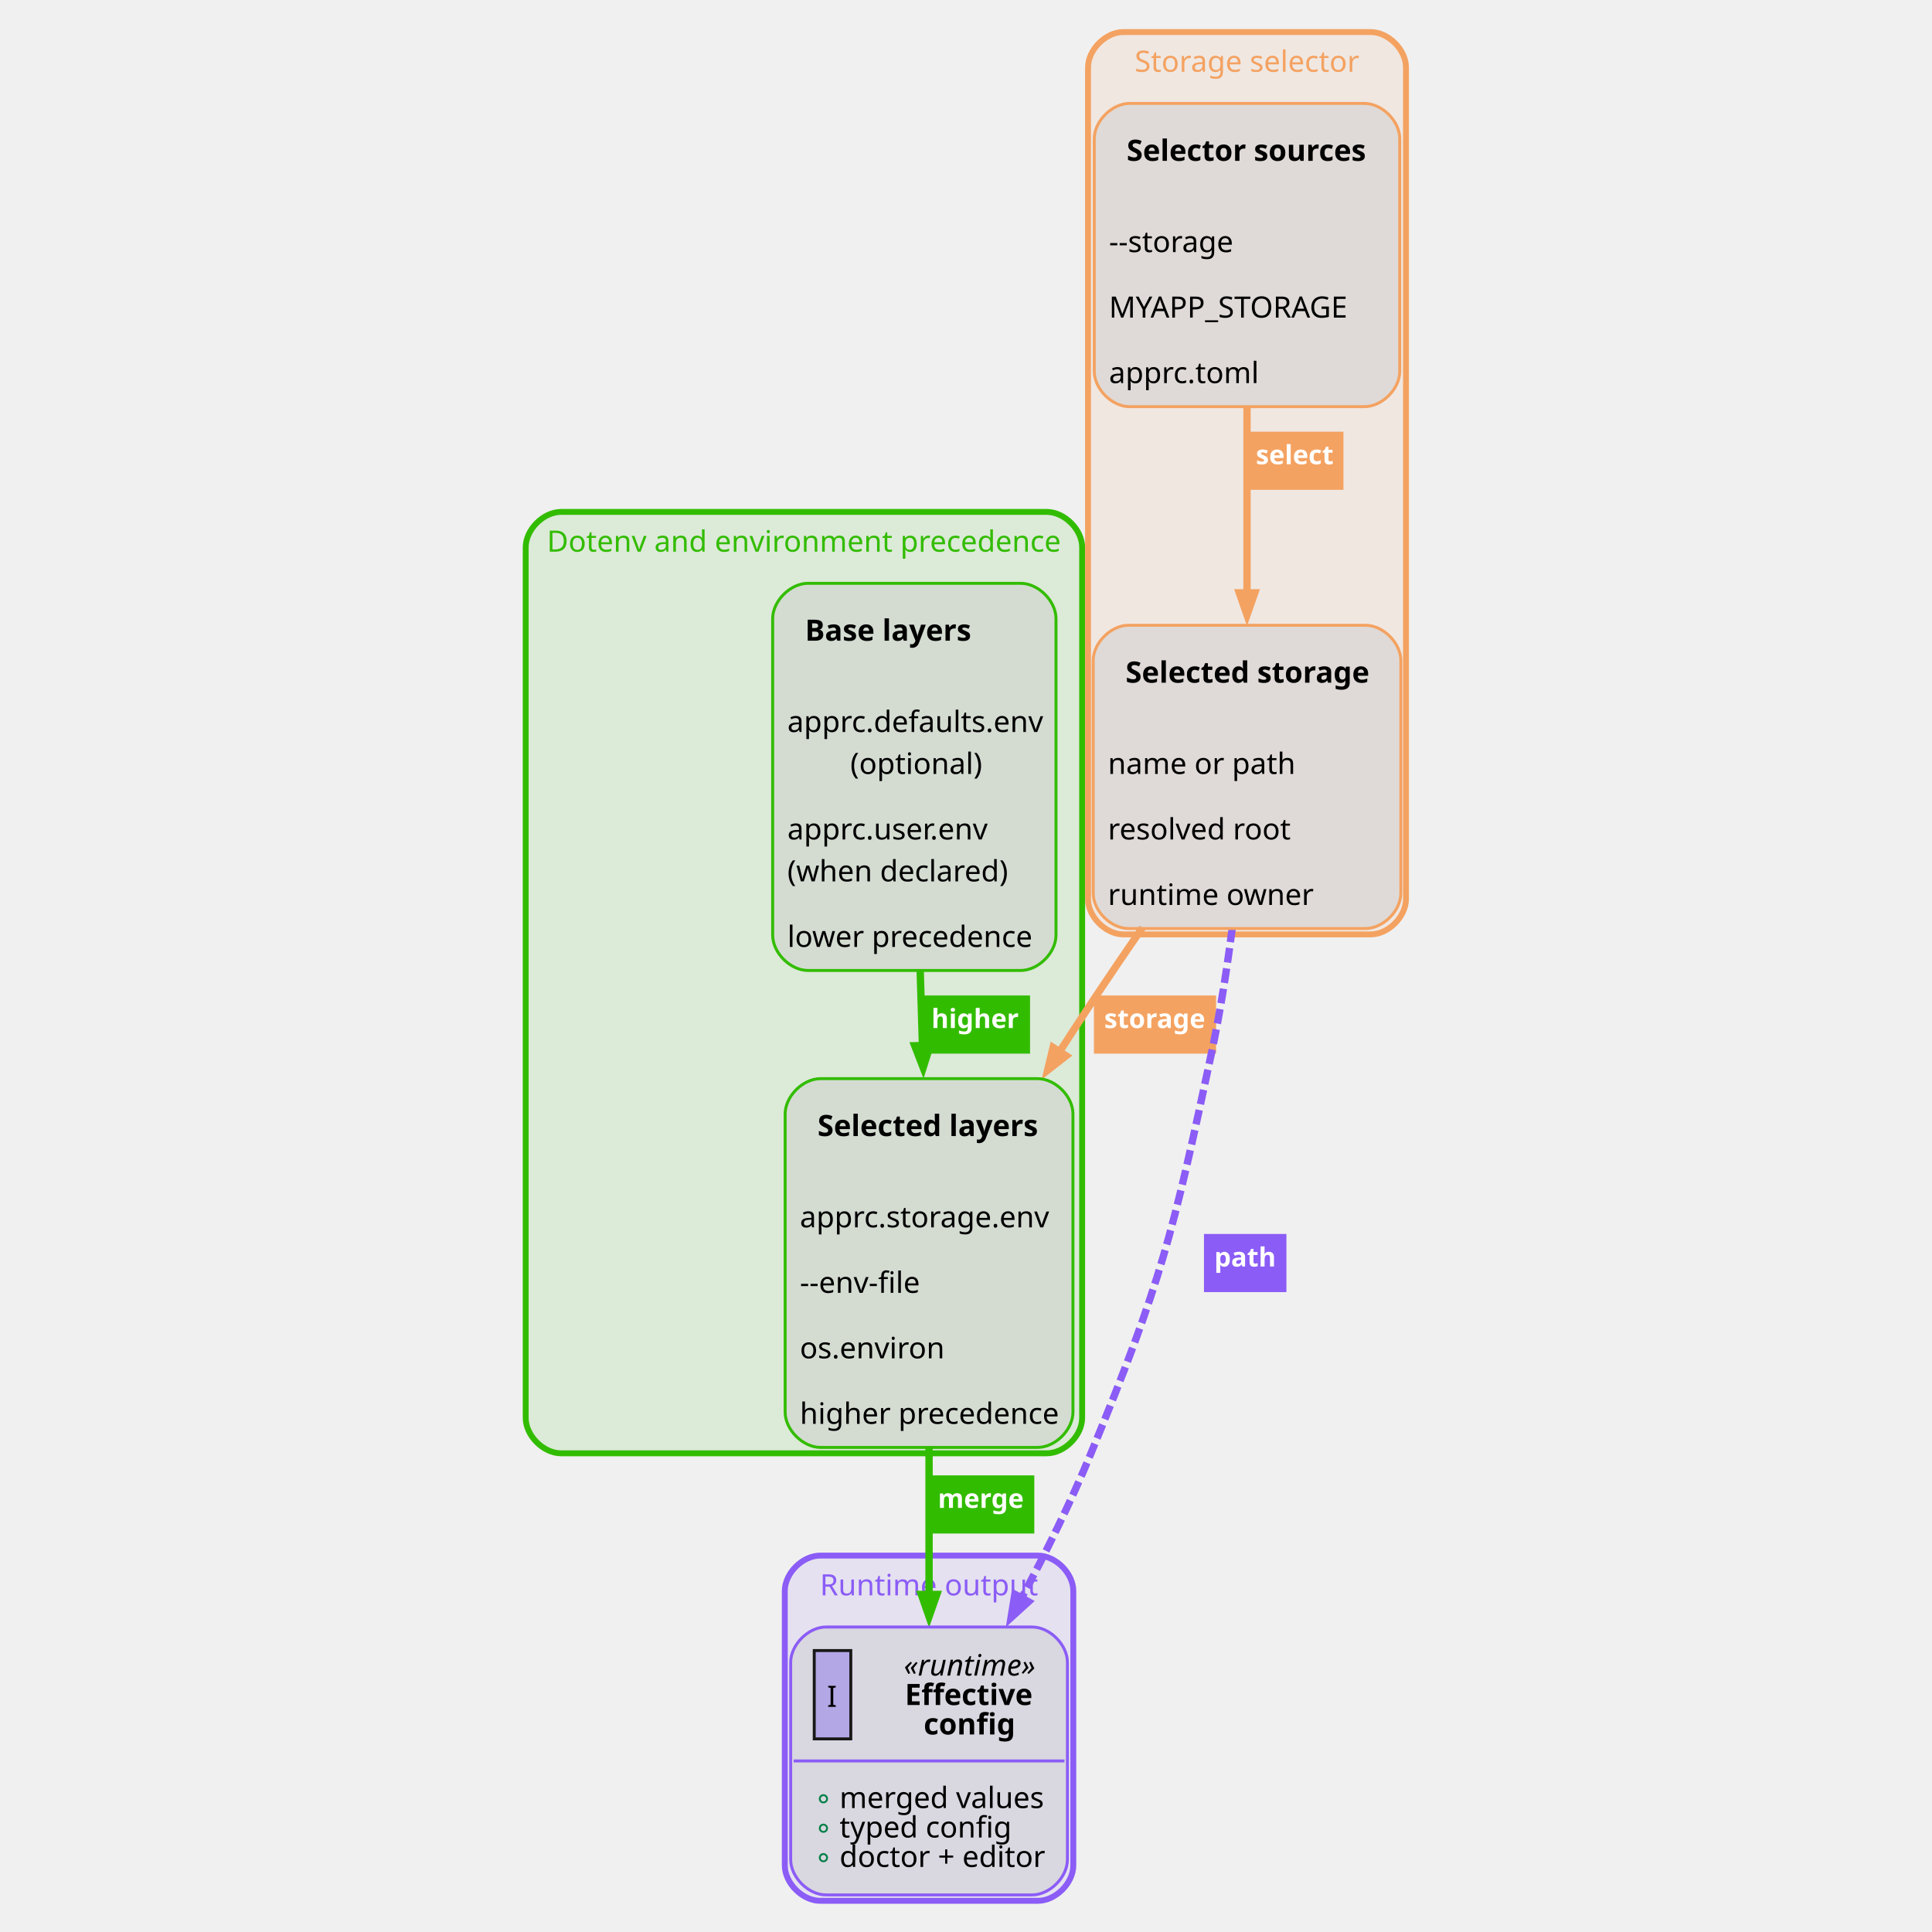
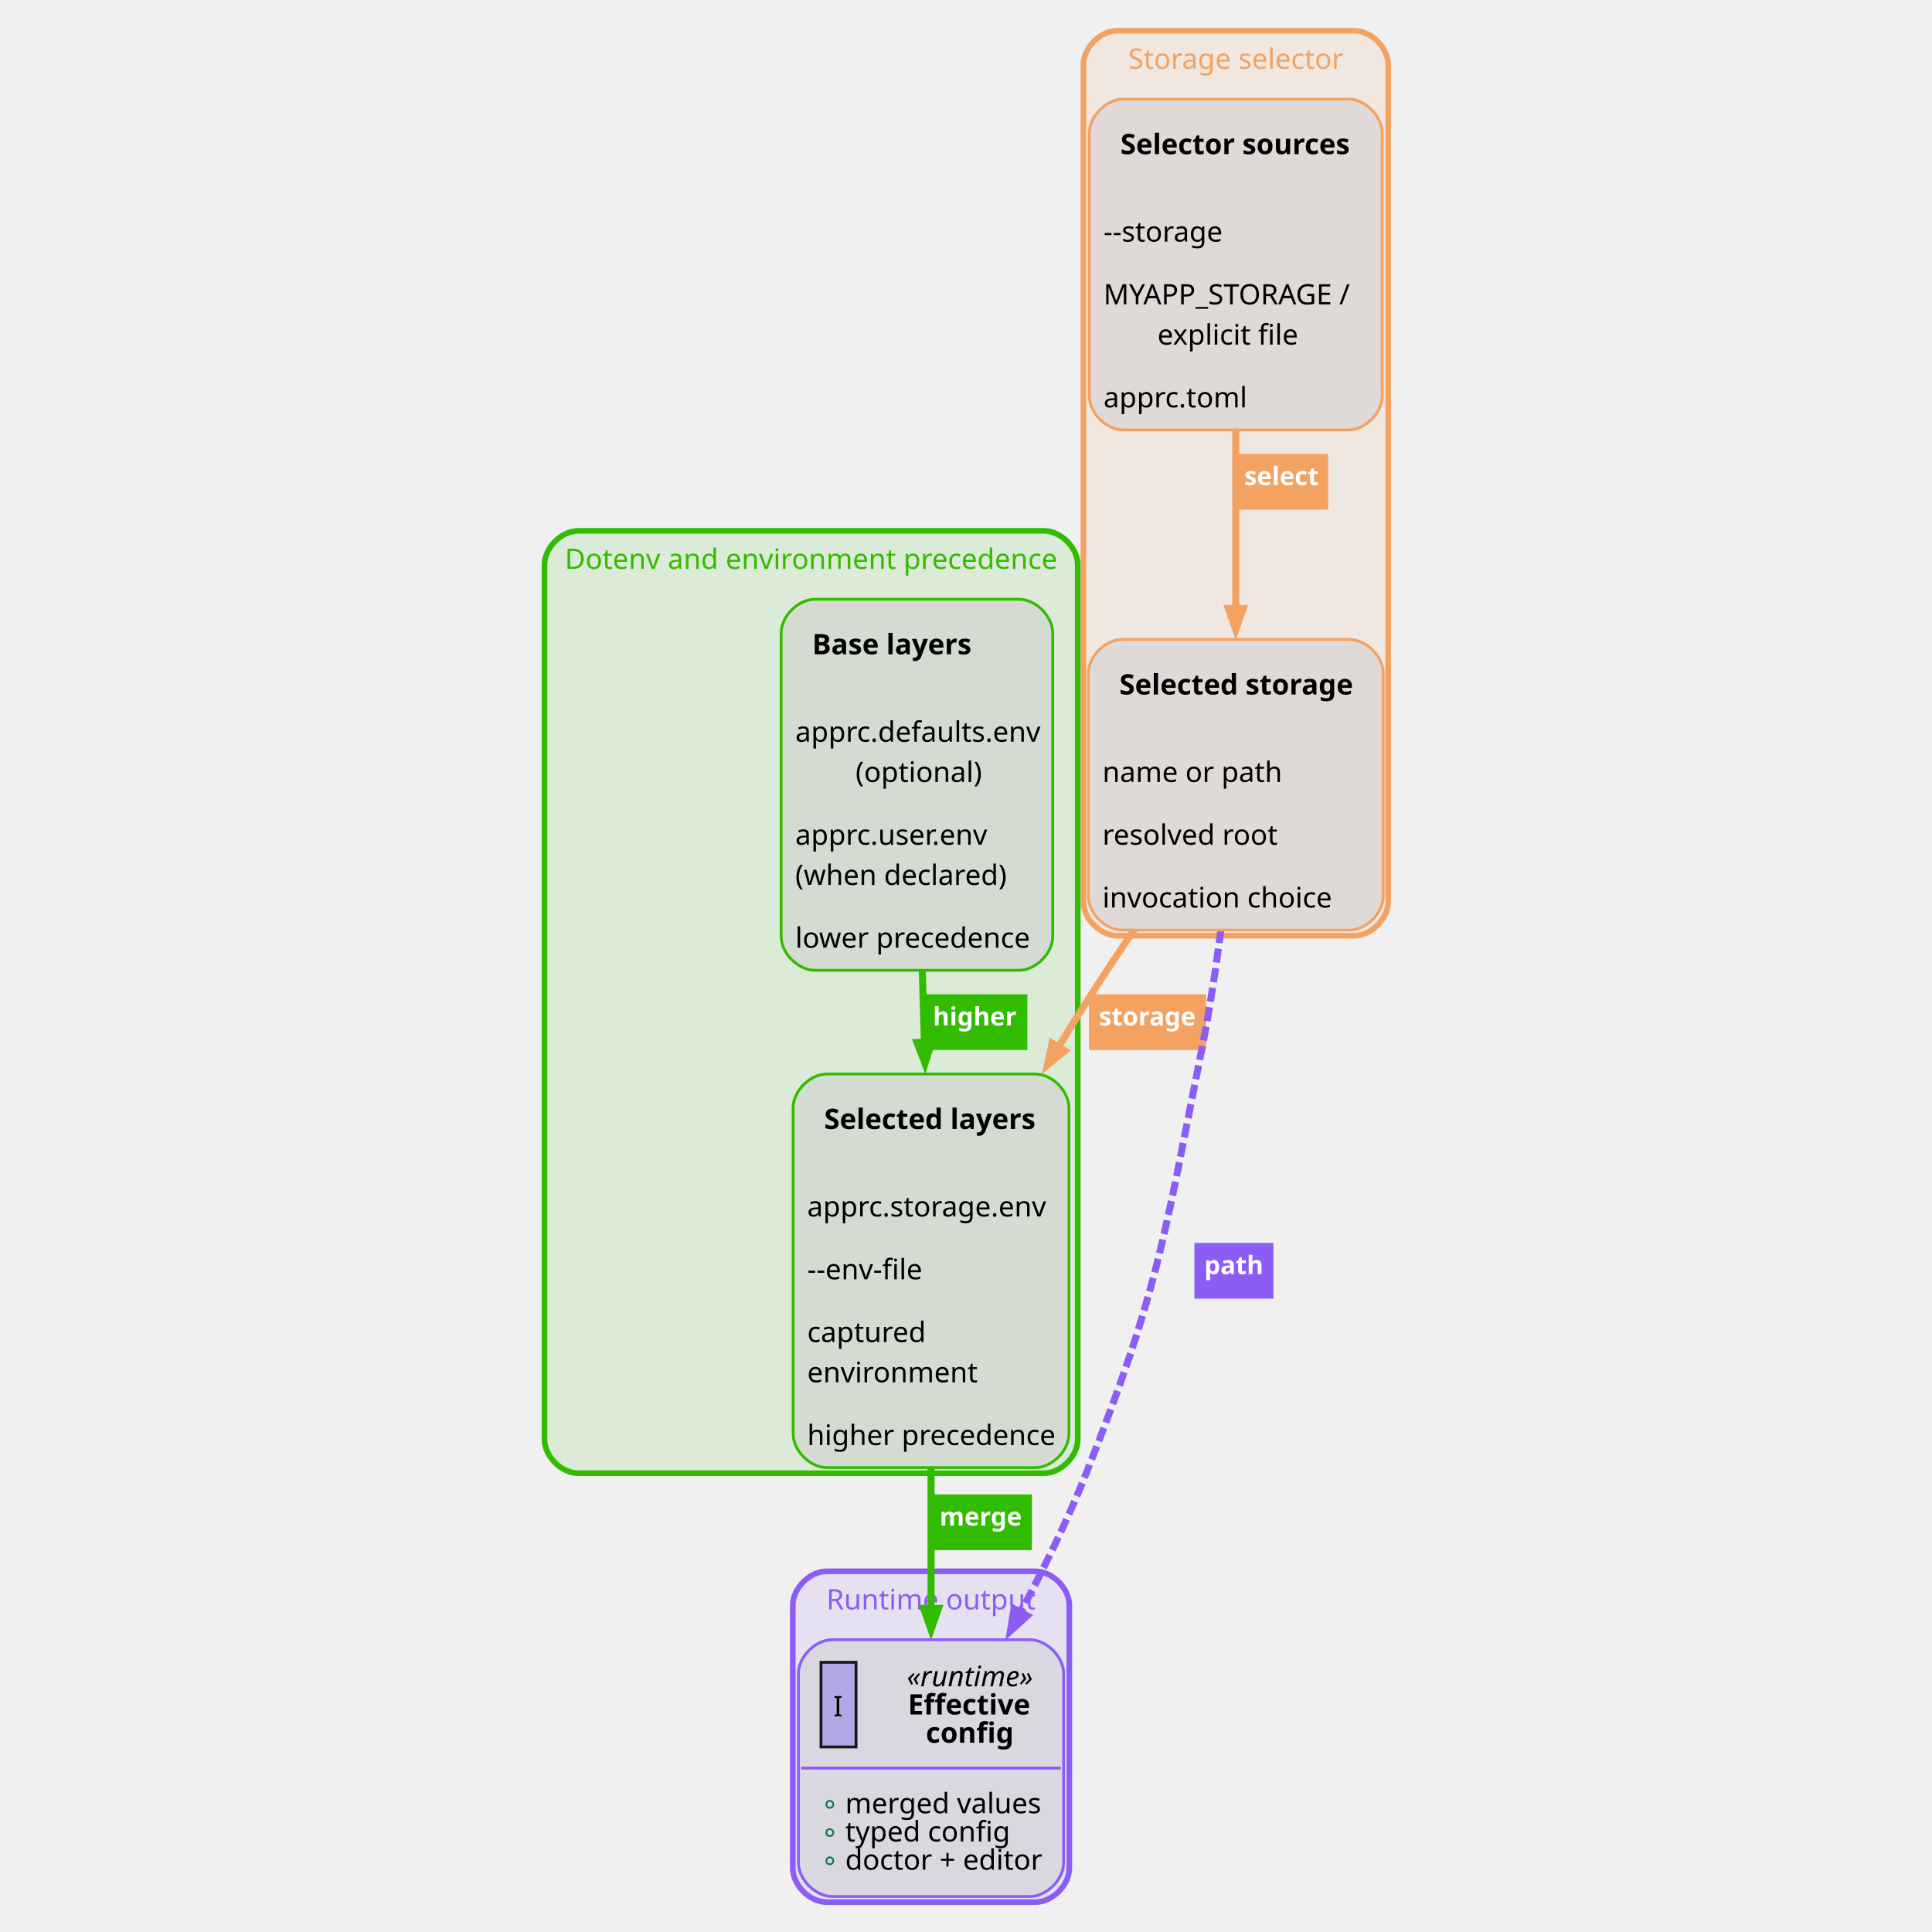
- <svg xmlns="http://www.w3.org/2000/svg" width="900px" height="900px" viewBox="-196.5 0 769 769">
-   <g id="graph0" class="graph" transform="scale(1.17185 1.17185) rotate(0) translate(2.88 653.63)">
+ <svg xmlns="http://www.w3.org/2000/svg" width="900px" height="900px" viewBox="-204.5 0 769 769">
+   <g id="graph0" class="graph" transform="scale(1.1231 1.1231) rotate(0) translate(2.88 682.13)">
    <g id="clust1" class="cluster">
-       <path fill="#32bc00" fill-opacity="0.098" stroke="#32bc00" stroke-width="2" d="M20,-160C20,-160 185,-160 185,-160 191,-160 197,-166 197,-172 197,-172 197,-467.75 197,-467.75 197,-473.75 191,-479.75 185,-479.75 185,-479.75 20,-479.75 20,-479.75 14,-479.75 8,-473.75 8,-467.75 8,-467.75 8,-172 8,-172 8,-166 14,-160 20,-160" />
-       <text xml:space="preserve" text-anchor="middle" x="102.5" y="-466.25" font-family="sans-serif" font-size="10.00" fill="#32bc00">Dotenv and environment precedence</text>
+       <path fill="#32bc00" fill-opacity="0.098" stroke="#32bc00" stroke-width="2" d="M20,-160C20,-160 185,-160 185,-160 191,-160 197,-166 197,-172 197,-172 197,-482 197,-482 197,-488 191,-494 185,-494 185,-494 20,-494 20,-494 14,-494 8,-488 8,-482 8,-482 8,-172 8,-172 8,-166 14,-160 20,-160" />
+       <text xml:space="preserve" text-anchor="middle" x="102.5" y="-480.5" font-family="sans-serif" font-size="10.00" fill="#32bc00">Dotenv and environment precedence</text>
    </g>
    <g id="clust2" class="cluster">
-       <path fill="#f4a261" fill-opacity="0.098" stroke="#f4a261" stroke-width="2" d="M211,-336.25C211,-336.25 295,-336.25 295,-336.25 301,-336.25 307,-342.25 307,-348.25 307,-348.25 307,-630.75 307,-630.75 307,-636.75 301,-642.75 295,-642.75 295,-642.75 211,-642.75 211,-642.75 205,-642.75 199,-636.75 199,-630.75 199,-630.75 199,-348.25 199,-348.25 199,-342.25 205,-336.25 211,-336.25" />
-       <text xml:space="preserve" text-anchor="middle" x="253" y="-629.25" font-family="sans-serif" font-size="10.00" fill="#f4a261">Storage selector</text>
+       <path fill="#f4a261" fill-opacity="0.098" stroke="#f4a261" stroke-width="2" d="M211,-350.5C211,-350.5 295,-350.5 295,-350.5 301,-350.5 307,-356.5 307,-362.5 307,-362.5 307,-659.25 307,-659.25 307,-665.25 301,-671.25 295,-671.25 295,-671.25 211,-671.25 211,-671.25 205,-671.25 199,-665.25 199,-659.25 199,-659.25 199,-362.5 199,-362.5 199,-356.5 205,-350.5 211,-350.5" />
+       <text xml:space="preserve" text-anchor="middle" x="253" y="-657.75" font-family="sans-serif" font-size="10.00" fill="#f4a261">Storage selector</text>
    </g>
    <g id="clust3" class="cluster">
      <path fill="#8b5cf6" fill-opacity="0.098" stroke="#8b5cf6" stroke-width="2" d="M108,-8C108,-8 182,-8 182,-8 188,-8 194,-14 194,-20 194,-20 194,-113.25 194,-113.25 194,-119.25 188,-125.25 182,-125.25 182,-125.25 108,-125.25 108,-125.25 102,-125.25 96,-119.25 96,-113.25 96,-113.25 96,-20 96,-20 96,-14 102,-8 108,-8" />
      <text xml:space="preserve" text-anchor="middle" x="145" y="-111.75" font-family="sans-serif" font-size="10.00" fill="#8b5cf6">Runtime output</text>
    </g>
    <g id="edge1" class="edge">
-       <path fill="none" stroke="#32bc00" stroke-width="2.5" d="M141.98,-324.28C142.24,-315.8 142.5,-307.05 142.77,-298.44" />
-       <polygon fill="#32bc00" stroke="#32bc00" stroke-width="2.5" points="145.39,-298.59 143,-291.02 140.14,-298.43 145.39,-298.59" />
-       <polygon fill="#32bc00" stroke="none" points="142.8,-296.25 142.8,-315 178.8,-315 178.8,-296.25 142.8,-296.25" />
-       <text xml:space="preserve" text-anchor="start" x="145.8" y="-304.45" font-family="sans-serif" font-weight="bold" font-size="9.00" fill="#ffffff">higher</text>
-       <polygon fill="none" stroke="#32bc00" points="142.8,-296.25 142.8,-315 178.8,-315 178.8,-296.25 142.8,-296.25" />
+       <path fill="none" stroke="#32bc00" stroke-width="2.5" d="M141.89,-338.64C142.14,-330.09 142.4,-321.26 142.66,-312.5" />
+       <polygon fill="#32bc00" stroke="#32bc00" stroke-width="2.5" points="145.27,-312.82 142.87,-305.25 140.03,-312.67 145.27,-312.82" />
+       <polygon fill="#32bc00" stroke="none" points="142.65,-310.5 142.65,-329.25 178.65,-329.25 178.65,-310.5 142.65,-310.5" />
+       <polygon fill="none" stroke="#32bc00" points="142.65,-310.5 142.65,-329.25 178.65,-329.25 178.65,-310.5 142.65,-310.5" />
+       <text xml:space="preserve" text-anchor="start" x="145.65" y="-318.7" font-family="sans-serif" font-weight="bold" font-size="9.00" fill="#ffffff">higher</text>
    </g>
    <g id="edge2" class="edge">
-       <path fill="none" stroke="#32bc00" stroke-width="2.5" d="M145,-162.34C145,-145.77 145,-127.93 145,-111.71" />
-       <polygon fill="#32bc00" stroke="#32bc00" stroke-width="2.5" points="147.63,-112.05 145,-104.55 142.38,-112.05 147.63,-112.05" />
+       <path fill="none" stroke="#32bc00" stroke-width="2.5" d="M145,-162.38C145,-145.57 145,-127.78 145,-111.68" />
+       <polygon fill="#32bc00" stroke="#32bc00" stroke-width="2.5" points="147.63,-112.12 145,-104.62 142.38,-112.12 147.63,-112.12" />
      <polygon fill="#32bc00" stroke="none" points="145,-133.25 145,-152 180.25,-152 180.25,-133.25 145,-133.25" />
+       <polygon fill="none" stroke="#32bc00" points="145,-133.25 145,-152 180.25,-152 180.25,-133.25 145,-133.25" />
      <text xml:space="preserve" text-anchor="start" x="148" y="-141.45" font-family="sans-serif" font-weight="bold" font-size="9.00" fill="#ffffff">merge</text>
-       <polygon fill="none" stroke="#32bc00" points="145,-133.25 145,-152 180.25,-152 180.25,-133.25 145,-133.25" />
    </g>
    <g id="edge3" class="edge">
-       <path fill="none" stroke="#f4a261" stroke-width="2.5" d="M253,-515.78C253,-495.89 253,-472.83 253,-451.98" />
-       <polygon fill="#f4a261" stroke="#f4a261" stroke-width="2.5" points="255.63,-452.26 253,-444.76 250.38,-452.26 255.63,-452.26" />
-       <polygon fill="#f4a261" stroke="none" points="253,-487.75 253,-506.5 285.25,-506.5 285.25,-487.75 253,-487.75" />
-       <text xml:space="preserve" text-anchor="start" x="256" y="-495.95" font-family="sans-serif" font-weight="bold" font-size="9.00" fill="#ffffff">select</text>
-       <polygon fill="none" stroke="#f4a261" points="253,-487.75 253,-506.5 285.25,-506.5 285.25,-487.75 253,-487.75" />
+       <path fill="none" stroke="#f4a261" stroke-width="2.5" d="M253,-530.17C253,-509.9 253,-487.01 253,-466.4" />
+       <polygon fill="#f4a261" stroke="#f4a261" stroke-width="2.5" points="255.63,-466.51 253,-459.01 250.38,-466.51 255.63,-466.51" />
+       <polygon fill="#f4a261" stroke="none" points="253,-502 253,-520.75 285.25,-520.75 285.25,-502 253,-502" />
+       <polygon fill="none" stroke="#f4a261" points="253,-502 253,-520.75 285.25,-520.75 285.25,-502 253,-502" />
+       <text xml:space="preserve" text-anchor="start" x="256" y="-510.2" font-family="sans-serif" font-weight="bold" font-size="9.00" fill="#ffffff">select</text>
    </g>
    <g id="edge4" class="edge">
-       <path fill="none" stroke="#f4a261" stroke-width="2.5" d="M217.51,-338.58C212.09,-330.73 206.6,-322.67 201.5,-315 197.47,-308.94 193.34,-302.61 189.22,-296.25" />
-       <polygon fill="#f4a261" stroke="#f4a261" stroke-width="2.5" points="191.54,-295 185.27,-290.11 187.12,-297.83 191.54,-295" />
-       <polygon fill="#f4a261" stroke="none" points="201.5,-296.25 201.5,-315 242,-315 242,-296.25 201.5,-296.25" />
-       <text xml:space="preserve" text-anchor="start" x="204.5" y="-304.45" font-family="sans-serif" font-weight="bold" font-size="9.00" fill="#ffffff">storage</text>
-       <polygon fill="none" stroke="#f4a261" points="201.5,-296.25 201.5,-315 242,-315 242,-296.25 201.5,-296.25" />
+       <path fill="none" stroke="#f4a261" stroke-width="2.5" d="M217,-352.58C211.7,-344.83 206.39,-336.88 201.5,-329.25 197.67,-323.26 193.77,-317.02 189.92,-310.7" />
+       <polygon fill="#f4a261" stroke="#f4a261" stroke-width="2.5" points="192.39,-309.72 186.26,-304.67 187.9,-312.44 192.39,-309.72" />
+       <polygon fill="#f4a261" stroke="none" points="201.5,-310.5 201.5,-329.25 242,-329.25 242,-310.5 201.5,-310.5" />
+       <polygon fill="none" stroke="#f4a261" points="201.5,-310.5 201.5,-329.25 242,-329.25 242,-310.5 201.5,-310.5" />
+       <text xml:space="preserve" text-anchor="start" x="204.5" y="-318.7" font-family="sans-serif" font-weight="bold" font-size="9.00" fill="#ffffff">storage</text>
    </g>
    <g id="edge5" class="edge">
-       <path fill="none" stroke="#8b5cf6" stroke-width="2.5" stroke-dasharray="5,2" d="M248.01,-338.57C246.22,-324.78 243.91,-309.87 241,-296.25 227.78,-234.41 224.06,-218.48 200,-160 193.2,-143.48 184.6,-126.12 176.23,-110.44" />
-       <polygon fill="#8b5cf6" stroke="#8b5cf6" stroke-width="2.5" points="178.75,-109.58 172.87,-104.24 174.14,-112.09 178.75,-109.58" />
-       <polygon fill="#8b5cf6" stroke="none" points="238.88,-215.25 238.88,-234 265.88,-234 265.88,-215.25 238.88,-215.25" />
-       <text xml:space="preserve" text-anchor="start" x="241.88" y="-223.45" font-family="sans-serif" font-weight="bold" font-size="9.00" fill="#ffffff">path</text>
-       <polygon fill="none" stroke="#8b5cf6" points="238.88,-215.25 238.88,-234 265.88,-234 265.88,-215.25 238.88,-215.25" />
+       <path fill="none" stroke="#8b5cf6" stroke-width="2.5" stroke-dasharray="5,2" d="M247.77,-352.87C245.98,-339.08 243.73,-324.16 241,-310.5 227.4,-242.52 225.54,-224.45 200,-160 193.42,-143.39 184.89,-126.01 176.51,-110.33" />
+       <polygon fill="#8b5cf6" stroke="#8b5cf6" stroke-width="2.5" points="179.03,-109.47 173.14,-104.13 174.42,-111.97 179.03,-109.47" />
+       <polygon fill="#8b5cf6" stroke="none" points="238.84,-222.38 238.84,-241.12 265.84,-241.12 265.84,-222.38 238.84,-222.38" />
+       <polygon fill="none" stroke="#8b5cf6" points="238.84,-222.38 238.84,-241.12 265.84,-241.12 265.84,-222.38 238.84,-222.38" />
+       <text xml:space="preserve" text-anchor="start" x="241.84" y="-230.57" font-family="sans-serif" font-weight="bold" font-size="9.00" fill="#ffffff">path</text>
    </g>
    <g id="node1" class="node">
-       <path fill="#cccccc" fill-opacity="0.467" stroke="none" d="M103.88,-324C103.88,-324 176.12,-324 176.12,-324 182.12,-324 188.12,-330 188.12,-336 188.12,-336 188.12,-443.5 188.12,-443.5 188.12,-449.5 182.12,-455.5 176.12,-455.5 176.12,-455.5 103.88,-455.5 103.88,-455.5 97.88,-455.5 91.88,-449.5 91.88,-443.5 91.88,-443.5 91.88,-336 91.88,-336 91.88,-330 97.88,-324 103.88,-324" />
-       <text xml:space="preserve" text-anchor="start" x="102.88" y="-436" font-family="sans-serif" font-weight="bold" font-size="10.00">Base layers</text>
-       <text xml:space="preserve" text-anchor="start" x="96.88" y="-405" font-family="sans-serif" font-size="10.00">apprc.defaults.env</text>
-       <text xml:space="preserve" text-anchor="start" x="118.25" y="-390.75" font-family="sans-serif" font-size="10.00">(optional)</text>
-       <text xml:space="preserve" text-anchor="start" x="96.88" y="-368.5" font-family="sans-serif" font-size="10.00">apprc.user.env</text>
-       <text xml:space="preserve" text-anchor="start" x="96.88" y="-354.25" font-family="sans-serif" font-size="10.00">(when declared)</text>
-       <text xml:space="preserve" text-anchor="start" x="96.88" y="-332" font-family="sans-serif" font-size="10.00">lower precedence</text>
-       <path fill="none" stroke="#32bc00" d="M103.88,-324C103.88,-324 176.12,-324 176.12,-324 182.12,-324 188.12,-330 188.12,-336 188.12,-336 188.12,-443.5 188.12,-443.5 188.12,-449.5 182.12,-455.5 176.12,-455.5 176.12,-455.5 103.88,-455.5 103.88,-455.5 97.88,-455.5 91.88,-449.5 91.88,-443.5 91.88,-443.5 91.88,-336 91.88,-336 91.88,-330 97.88,-324 103.88,-324" />
+       <path fill="#cccccc" fill-opacity="0.467" stroke="none" d="M103.88,-338.25C103.88,-338.25 176.12,-338.25 176.12,-338.25 182.12,-338.25 188.12,-344.25 188.12,-350.25 188.12,-350.25 188.12,-457.75 188.12,-457.75 188.12,-463.75 182.12,-469.75 176.12,-469.75 176.12,-469.75 103.88,-469.75 103.88,-469.75 97.88,-469.75 91.88,-463.75 91.88,-457.75 91.88,-457.75 91.88,-350.25 91.88,-350.25 91.88,-344.25 97.88,-338.25 103.88,-338.25" />
+       <path fill="none" stroke="#32bc00" d="M103.88,-338.25C103.88,-338.25 176.12,-338.25 176.12,-338.25 182.12,-338.25 188.12,-344.25 188.12,-350.25 188.12,-350.25 188.12,-457.75 188.12,-457.75 188.12,-463.75 182.12,-469.75 176.12,-469.75 176.12,-469.75 103.88,-469.75 103.88,-469.75 97.88,-469.75 91.88,-463.75 91.88,-457.75 91.88,-457.75 91.88,-350.25 91.88,-350.25 91.88,-344.25 97.88,-338.25 103.88,-338.25" />
+       <text xml:space="preserve" text-anchor="start" x="102.88" y="-450.25" font-family="sans-serif" font-weight="bold" font-size="10.00">Base layers</text>
+       <text xml:space="preserve" text-anchor="start" x="96.88" y="-419.25" font-family="sans-serif" font-size="10.00">apprc.defaults.env</text>
+       <text xml:space="preserve" text-anchor="start" x="118.25" y="-405" font-family="sans-serif" font-size="10.00">(optional)</text>
+       <text xml:space="preserve" text-anchor="start" x="96.88" y="-382.75" font-family="sans-serif" font-size="10.00">apprc.user.env</text>
+       <text xml:space="preserve" text-anchor="start" x="96.88" y="-368.5" font-family="sans-serif" font-size="10.00">(when declared)</text>
+       <text xml:space="preserve" text-anchor="start" x="96.88" y="-346.25" font-family="sans-serif" font-size="10.00">lower precedence</text>
    </g>
    <g id="node2" class="node">
-       <path fill="#cccccc" fill-opacity="0.467" stroke="none" d="M108.12,-162C108.12,-162 181.88,-162 181.88,-162 187.88,-162 193.88,-168 193.88,-174 193.88,-174 193.88,-275.25 193.88,-275.25 193.88,-281.25 187.88,-287.25 181.88,-287.25 181.88,-287.25 108.12,-287.25 108.12,-287.25 102.12,-287.25 96.12,-281.25 96.12,-275.25 96.12,-275.25 96.12,-174 96.12,-174 96.12,-168 102.12,-162 108.12,-162" />
-       <text xml:space="preserve" text-anchor="start" x="107.12" y="-267.75" font-family="sans-serif" font-weight="bold" font-size="10.00">Selected layers</text>
-       <text xml:space="preserve" text-anchor="start" x="101.12" y="-236.75" font-family="sans-serif" font-size="10.00">apprc.storage.env</text>
-       <text xml:space="preserve" text-anchor="start" x="101.12" y="-214.5" font-family="sans-serif" font-size="10.00">--env-file</text>
-       <text xml:space="preserve" text-anchor="start" x="101.12" y="-192.25" font-family="sans-serif" font-size="10.00">os.environ</text>
+       <path fill="#cccccc" fill-opacity="0.467" stroke="none" d="M108.12,-162C108.12,-162 181.88,-162 181.88,-162 187.88,-162 193.88,-168 193.88,-174 193.88,-174 193.88,-289.5 193.88,-289.5 193.88,-295.5 187.88,-301.5 181.88,-301.5 181.88,-301.5 108.12,-301.5 108.12,-301.5 102.12,-301.5 96.12,-295.5 96.12,-289.5 96.12,-289.5 96.12,-174 96.12,-174 96.12,-168 102.12,-162 108.12,-162" />
+       <path fill="none" stroke="#32bc00" d="M108.12,-162C108.12,-162 181.88,-162 181.88,-162 187.88,-162 193.88,-168 193.88,-174 193.88,-174 193.88,-289.5 193.88,-289.5 193.88,-295.5 187.88,-301.5 181.88,-301.5 181.88,-301.5 108.12,-301.5 108.12,-301.5 102.12,-301.5 96.12,-295.5 96.12,-289.5 96.12,-289.5 96.12,-174 96.12,-174 96.12,-168 102.12,-162 108.12,-162" />
+       <text xml:space="preserve" text-anchor="start" x="107.12" y="-282" font-family="sans-serif" font-weight="bold" font-size="10.00">Selected layers</text>
+       <text xml:space="preserve" text-anchor="start" x="101.12" y="-251" font-family="sans-serif" font-size="10.00">apprc.storage.env</text>
+       <text xml:space="preserve" text-anchor="start" x="101.12" y="-228.75" font-family="sans-serif" font-size="10.00">--env-file</text>
+       <text xml:space="preserve" text-anchor="start" x="101.12" y="-206.5" font-family="sans-serif" font-size="10.00">captured</text>
+       <text xml:space="preserve" text-anchor="start" x="101.12" y="-192.25" font-family="sans-serif" font-size="10.00">environment</text>
      <text xml:space="preserve" text-anchor="start" x="101.12" y="-170" font-family="sans-serif" font-size="10.00">higher precedence</text>
-       <path fill="none" stroke="#32bc00" d="M108.12,-162C108.12,-162 181.88,-162 181.88,-162 187.88,-162 193.88,-168 193.88,-174 193.88,-174 193.88,-275.25 193.88,-275.25 193.88,-281.25 187.88,-287.25 181.88,-287.25 181.88,-287.25 108.12,-287.25 108.12,-287.25 102.12,-287.25 96.12,-281.25 96.12,-275.25 96.12,-275.25 96.12,-174 96.12,-174 96.12,-168 102.12,-162 108.12,-162" />
    </g>
    <g id="node3" class="node">
-       <path fill="#cccccc" fill-opacity="0.467" stroke="none" d="M213.12,-515.5C213.12,-515.5 292.88,-515.5 292.88,-515.5 298.88,-515.5 304.88,-521.5 304.88,-527.5 304.88,-527.5 304.88,-606.5 304.88,-606.5 304.88,-612.5 298.88,-618.5 292.88,-618.5 292.88,-618.5 213.12,-618.5 213.12,-618.5 207.12,-618.5 201.12,-612.5 201.12,-606.5 201.12,-606.5 201.12,-527.5 201.12,-527.5 201.12,-521.5 207.12,-515.5 213.12,-515.5" />
-       <text xml:space="preserve" text-anchor="start" x="212.12" y="-599" font-family="sans-serif" font-weight="bold" font-size="10.00">Selector sources</text>
-       <text xml:space="preserve" text-anchor="start" x="206.12" y="-568" font-family="sans-serif" font-size="10.00">--storage</text>
-       <text xml:space="preserve" text-anchor="start" x="206.12" y="-545.75" font-family="sans-serif" font-size="10.00">MYAPP_STORAGE</text>
-       <text xml:space="preserve" text-anchor="start" x="206.12" y="-523.5" font-family="sans-serif" font-size="10.00">apprc.toml</text>
-       <path fill="none" stroke="#f4a261" d="M213.12,-515.5C213.12,-515.5 292.88,-515.5 292.88,-515.5 298.88,-515.5 304.88,-521.5 304.88,-527.5 304.88,-527.5 304.88,-606.5 304.88,-606.5 304.88,-612.5 298.88,-618.5 292.88,-618.5 292.88,-618.5 213.12,-618.5 213.12,-618.5 207.12,-618.5 201.12,-612.5 201.12,-606.5 201.12,-606.5 201.12,-527.5 201.12,-527.5 201.12,-521.5 207.12,-515.5 213.12,-515.5" />
+       <path fill="#cccccc" fill-opacity="0.467" stroke="none" d="M213.12,-529.75C213.12,-529.75 292.88,-529.75 292.88,-529.75 298.88,-529.75 304.88,-535.75 304.88,-541.75 304.88,-541.75 304.88,-635 304.88,-635 304.88,-641 298.88,-647 292.88,-647 292.88,-647 213.12,-647 213.12,-647 207.12,-647 201.12,-641 201.12,-635 201.12,-635 201.12,-541.75 201.12,-541.75 201.12,-535.75 207.12,-529.75 213.12,-529.75" />
+       <path fill="none" stroke="#f4a261" d="M213.12,-529.75C213.12,-529.75 292.88,-529.75 292.88,-529.75 298.88,-529.75 304.88,-535.75 304.88,-541.75 304.88,-541.75 304.88,-635 304.88,-635 304.88,-641 298.88,-647 292.88,-647 292.88,-647 213.12,-647 213.12,-647 207.12,-647 201.12,-641 201.12,-635 201.12,-635 201.12,-541.75 201.12,-541.75 201.12,-535.75 207.12,-529.75 213.12,-529.75" />
+       <text xml:space="preserve" text-anchor="start" x="212.12" y="-627.5" font-family="sans-serif" font-weight="bold" font-size="10.00">Selector sources</text>
+       <text xml:space="preserve" text-anchor="start" x="206.12" y="-596.5" font-family="sans-serif" font-size="10.00">--storage</text>
+       <text xml:space="preserve" text-anchor="start" x="206.12" y="-574.25" font-family="sans-serif" font-size="10.00">MYAPP_STORAGE /</text>
+       <text xml:space="preserve" text-anchor="start" x="225.25" y="-560" font-family="sans-serif" font-size="10.00">explicit file</text>
+       <text xml:space="preserve" text-anchor="start" x="206.12" y="-537.75" font-family="sans-serif" font-size="10.00">apprc.toml</text>
    </g>
    <g id="node4" class="node">
-       <path fill="#cccccc" fill-opacity="0.467" stroke="none" d="M212.75,-338.25C212.75,-338.25 293.25,-338.25 293.25,-338.25 299.25,-338.25 305.25,-344.25 305.25,-350.25 305.25,-350.25 305.25,-429.25 305.25,-429.25 305.25,-435.25 299.25,-441.25 293.25,-441.25 293.25,-441.25 212.75,-441.25 212.75,-441.25 206.75,-441.25 200.75,-435.25 200.75,-429.25 200.75,-429.25 200.75,-350.25 200.75,-350.25 200.75,-344.25 206.75,-338.25 212.75,-338.25" />
-       <text xml:space="preserve" text-anchor="start" x="211.75" y="-421.75" font-family="sans-serif" font-weight="bold" font-size="10.00">Selected storage</text>
-       <text xml:space="preserve" text-anchor="start" x="205.75" y="-390.75" font-family="sans-serif" font-size="10.00">name or path</text>
-       <text xml:space="preserve" text-anchor="start" x="205.75" y="-368.5" font-family="sans-serif" font-size="10.00">resolved root</text>
-       <text xml:space="preserve" text-anchor="start" x="205.75" y="-346.25" font-family="sans-serif" font-size="10.00">runtime owner</text>
-       <path fill="none" stroke="#f4a261" d="M212.75,-338.25C212.75,-338.25 293.25,-338.25 293.25,-338.25 299.25,-338.25 305.25,-344.25 305.25,-350.25 305.25,-350.25 305.25,-429.25 305.25,-429.25 305.25,-435.25 299.25,-441.25 293.25,-441.25 293.25,-441.25 212.75,-441.25 212.75,-441.25 206.75,-441.25 200.75,-435.25 200.75,-429.25 200.75,-429.25 200.75,-350.25 200.75,-350.25 200.75,-344.25 206.75,-338.25 212.75,-338.25" />
+       <path fill="#cccccc" fill-opacity="0.467" stroke="none" d="M212.75,-352.5C212.75,-352.5 293.25,-352.5 293.25,-352.5 299.25,-352.5 305.25,-358.5 305.25,-364.5 305.25,-364.5 305.25,-443.5 305.25,-443.5 305.25,-449.5 299.25,-455.5 293.25,-455.5 293.25,-455.5 212.75,-455.5 212.75,-455.5 206.75,-455.5 200.75,-449.5 200.75,-443.5 200.75,-443.5 200.75,-364.5 200.75,-364.5 200.75,-358.5 206.75,-352.5 212.75,-352.5" />
+       <path fill="none" stroke="#f4a261" d="M212.75,-352.5C212.75,-352.5 293.25,-352.5 293.25,-352.5 299.25,-352.5 305.25,-358.5 305.25,-364.5 305.25,-364.5 305.25,-443.5 305.25,-443.5 305.25,-449.5 299.25,-455.5 293.25,-455.5 293.25,-455.5 212.75,-455.5 212.75,-455.5 206.75,-455.5 200.75,-449.5 200.75,-443.5 200.75,-443.5 200.75,-364.5 200.75,-364.5 200.75,-358.5 206.75,-352.5 212.75,-352.5" />
+       <text xml:space="preserve" text-anchor="start" x="211.75" y="-436" font-family="sans-serif" font-weight="bold" font-size="10.00">Selected storage</text>
+       <text xml:space="preserve" text-anchor="start" x="205.75" y="-405" font-family="sans-serif" font-size="10.00">name or path</text>
+       <text xml:space="preserve" text-anchor="start" x="205.75" y="-382.75" font-family="sans-serif" font-size="10.00">resolved root</text>
+       <text xml:space="preserve" text-anchor="start" x="205.75" y="-360.5" font-family="sans-serif" font-size="10.00">invocation choice</text>
    </g>
    <g id="node5" class="node">
      <path fill="#cccccc" fill-opacity="0.467" stroke="none" d="M110,-10C110,-10 180,-10 180,-10 186,-10 192,-16 192,-22 192,-22 192,-89 192,-89 192,-95 186,-101 180,-101 180,-101 110,-101 110,-101 104,-101 98,-95 98,-89 98,-89 98,-22 98,-22 98,-16 104,-10 110,-10" />
+       <path fill="none" stroke="#8b5cf6" d="M110,-10C110,-10 180,-10 180,-10 186,-10 192,-16 192,-22 192,-22 192,-89 192,-89 192,-95 186,-101 180,-101 180,-101 110,-101 110,-101 104,-101 98,-95 98,-89 98,-89 98,-22 98,-22 98,-16 104,-10 110,-10" />
      <polygon fill="#b4a7e5" stroke="none" points="106,-63 106,-93 118.42,-93 118.42,-63 106,-63" />
      <polygon fill="none" stroke="#181818" points="106,-63 106,-93 118.42,-93 118.42,-63 106,-63" />
      <text xml:space="preserve" text-anchor="start" x="110.33" y="-73.88" font-family="sans-serif" font-size="10.00">I</text>
      <text xml:space="preserve" text-anchor="start" x="136.42" y="-84.5" font-family="sans-serif" font-style="italic" font-size="10.00">«runtime»</text>
      <text xml:space="preserve" text-anchor="start" x="136.79" y="-74.5" font-family="sans-serif" font-weight="bold" font-size="10.00">Effective</text>
      <text xml:space="preserve" text-anchor="start" x="143.17" y="-64.5" font-family="sans-serif" font-weight="bold" font-size="10.00">config</text>
      <polygon fill="#8b5cf6" stroke="none" points="99,-55 99,-56 191,-56 191,-55 99,-55" />
      <text xml:space="preserve" text-anchor="start" x="106" y="-39.5" font-family="sans-serif" font-size="10.00" fill="#038048">∘</text>
      <text xml:space="preserve" text-anchor="start" x="112" y="-39.5" font-family="sans-serif" font-size="10.00"> merged values</text>
      <text xml:space="preserve" text-anchor="start" x="106" y="-29.5" font-family="sans-serif" font-size="10.00" fill="#038048">∘</text>
      <text xml:space="preserve" text-anchor="start" x="112" y="-29.5" font-family="sans-serif" font-size="10.00"> typed config</text>
      <text xml:space="preserve" text-anchor="start" x="106" y="-19.5" font-family="sans-serif" font-size="10.00" fill="#038048">∘</text>
      <text xml:space="preserve" text-anchor="start" x="112" y="-19.5" font-family="sans-serif" font-size="10.00"> doctor + editor</text>
-       <path fill="none" stroke="#8b5cf6" d="M110,-10C110,-10 180,-10 180,-10 186,-10 192,-16 192,-22 192,-22 192,-89 192,-89 192,-95 186,-101 180,-101 180,-101 110,-101 110,-101 104,-101 98,-95 98,-89 98,-89 98,-22 98,-22 98,-16 104,-10 110,-10" />
    </g>
  </g>
</svg>
